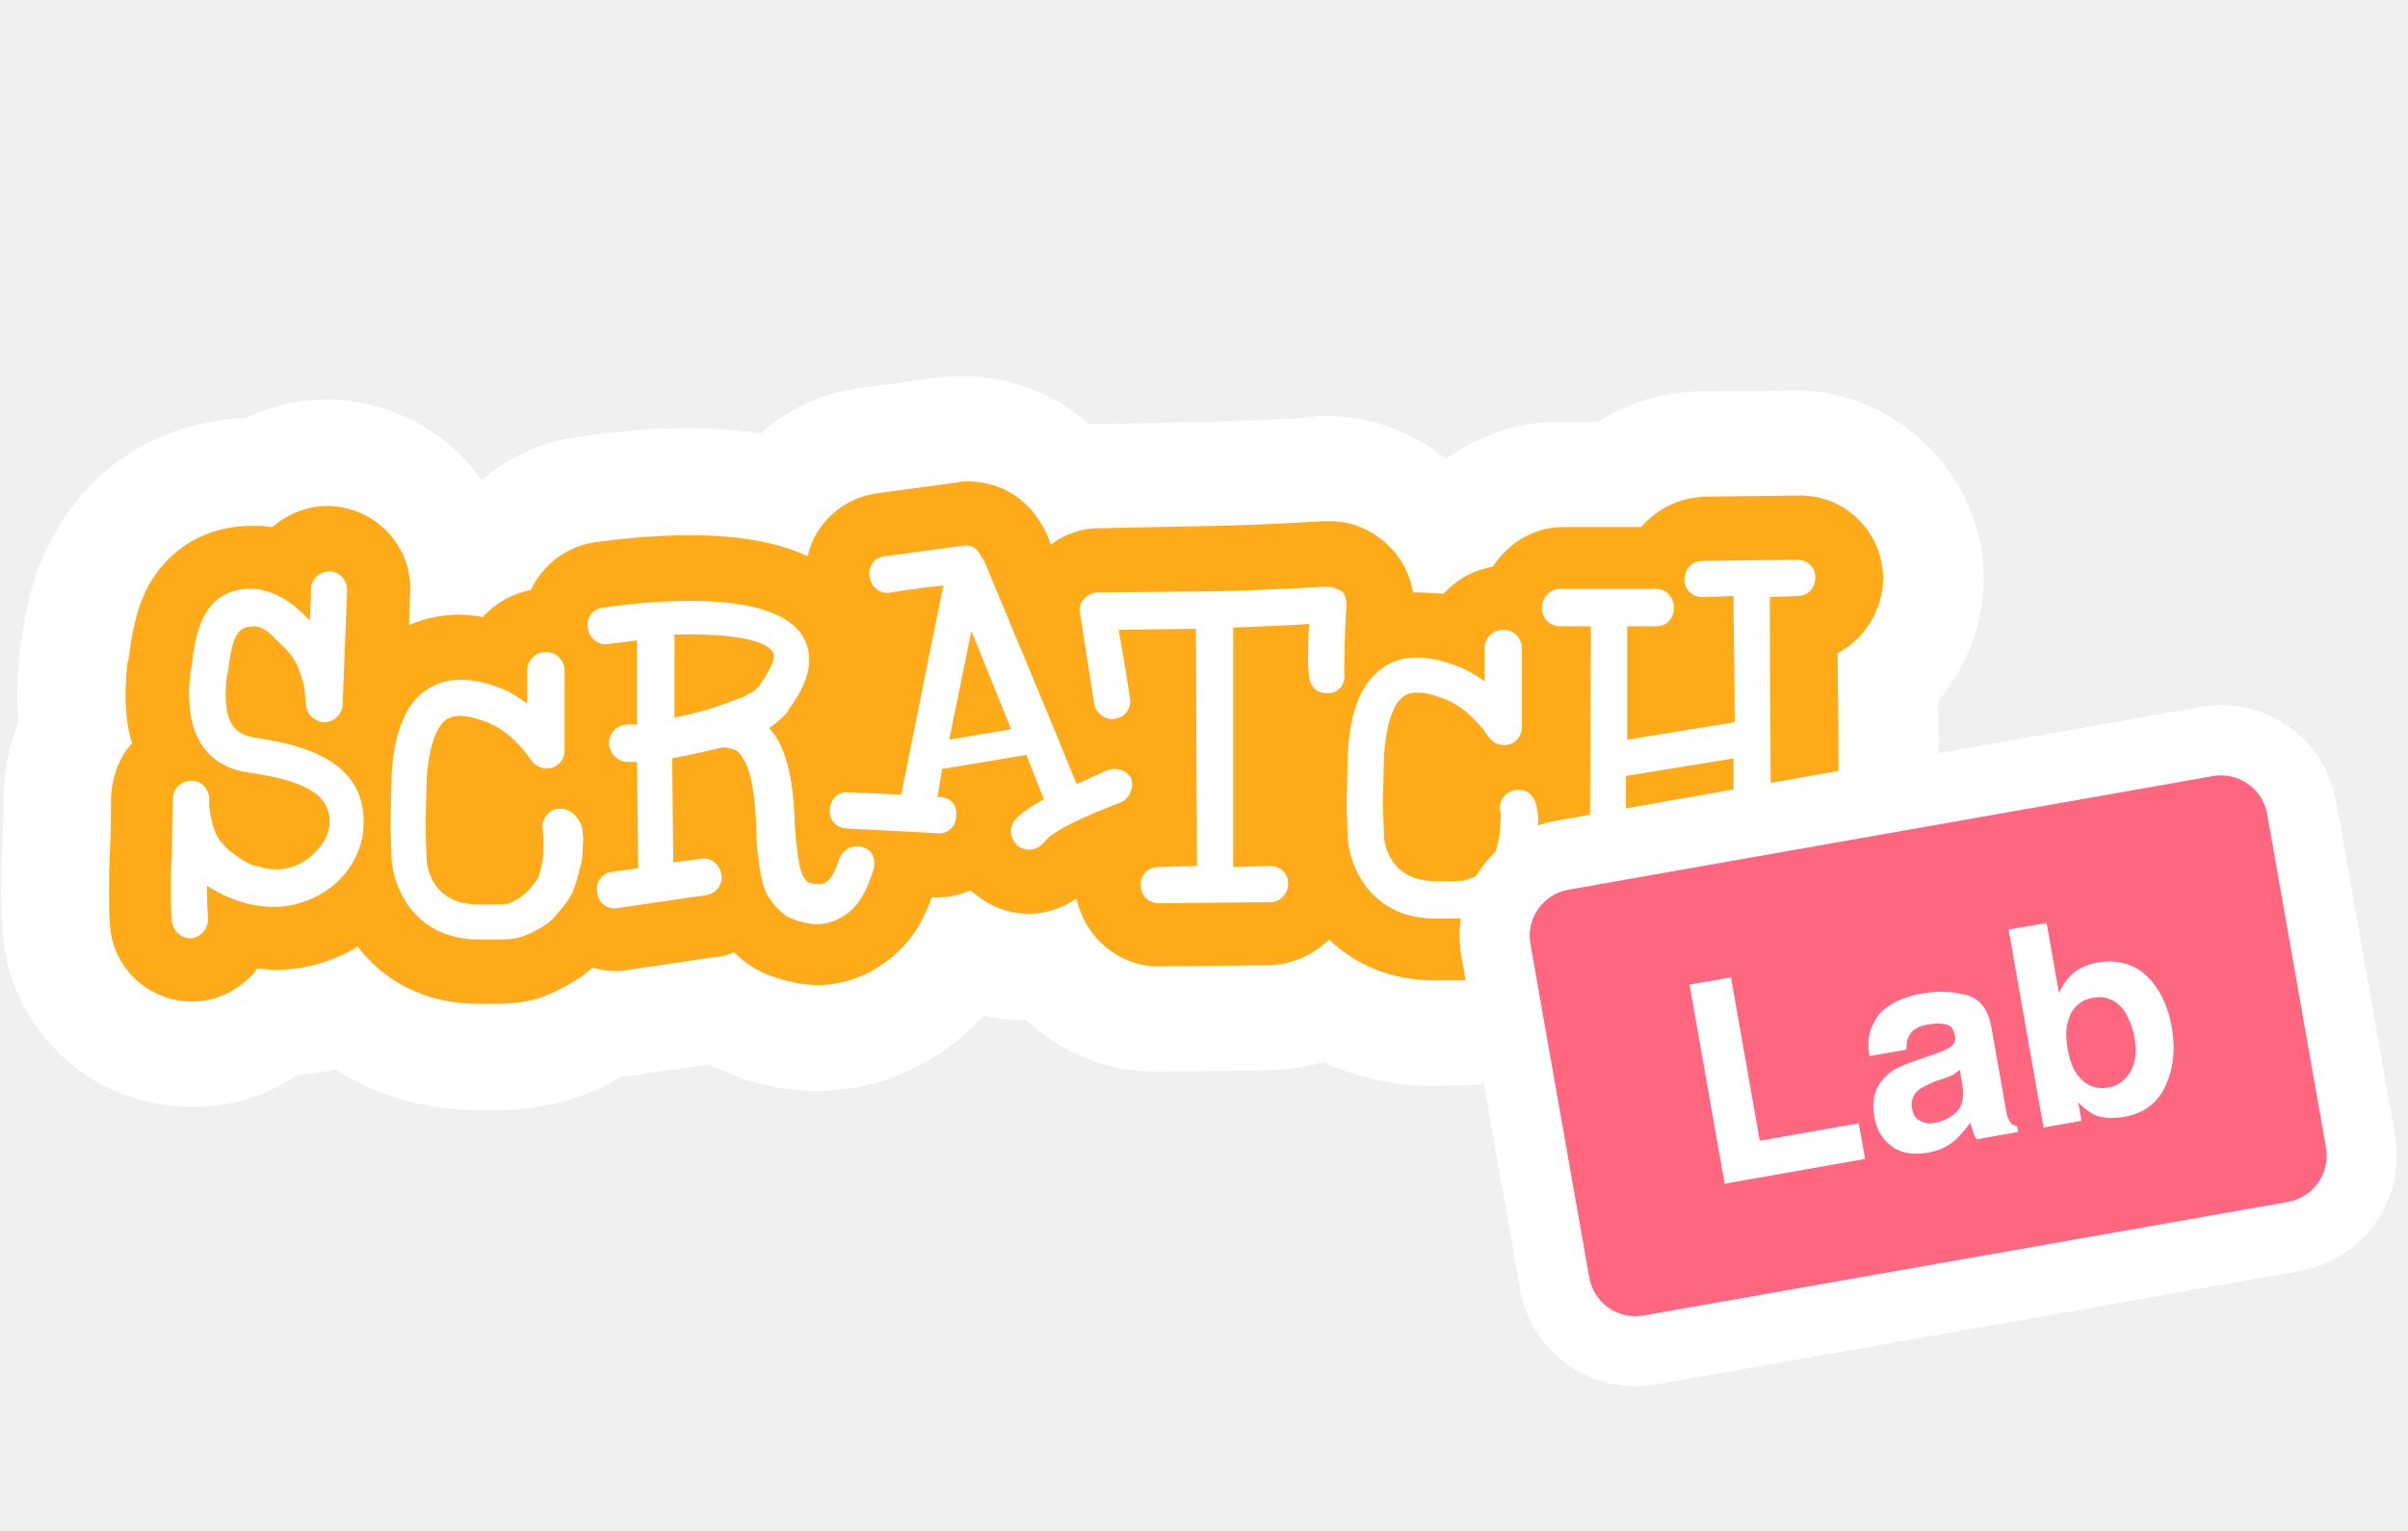
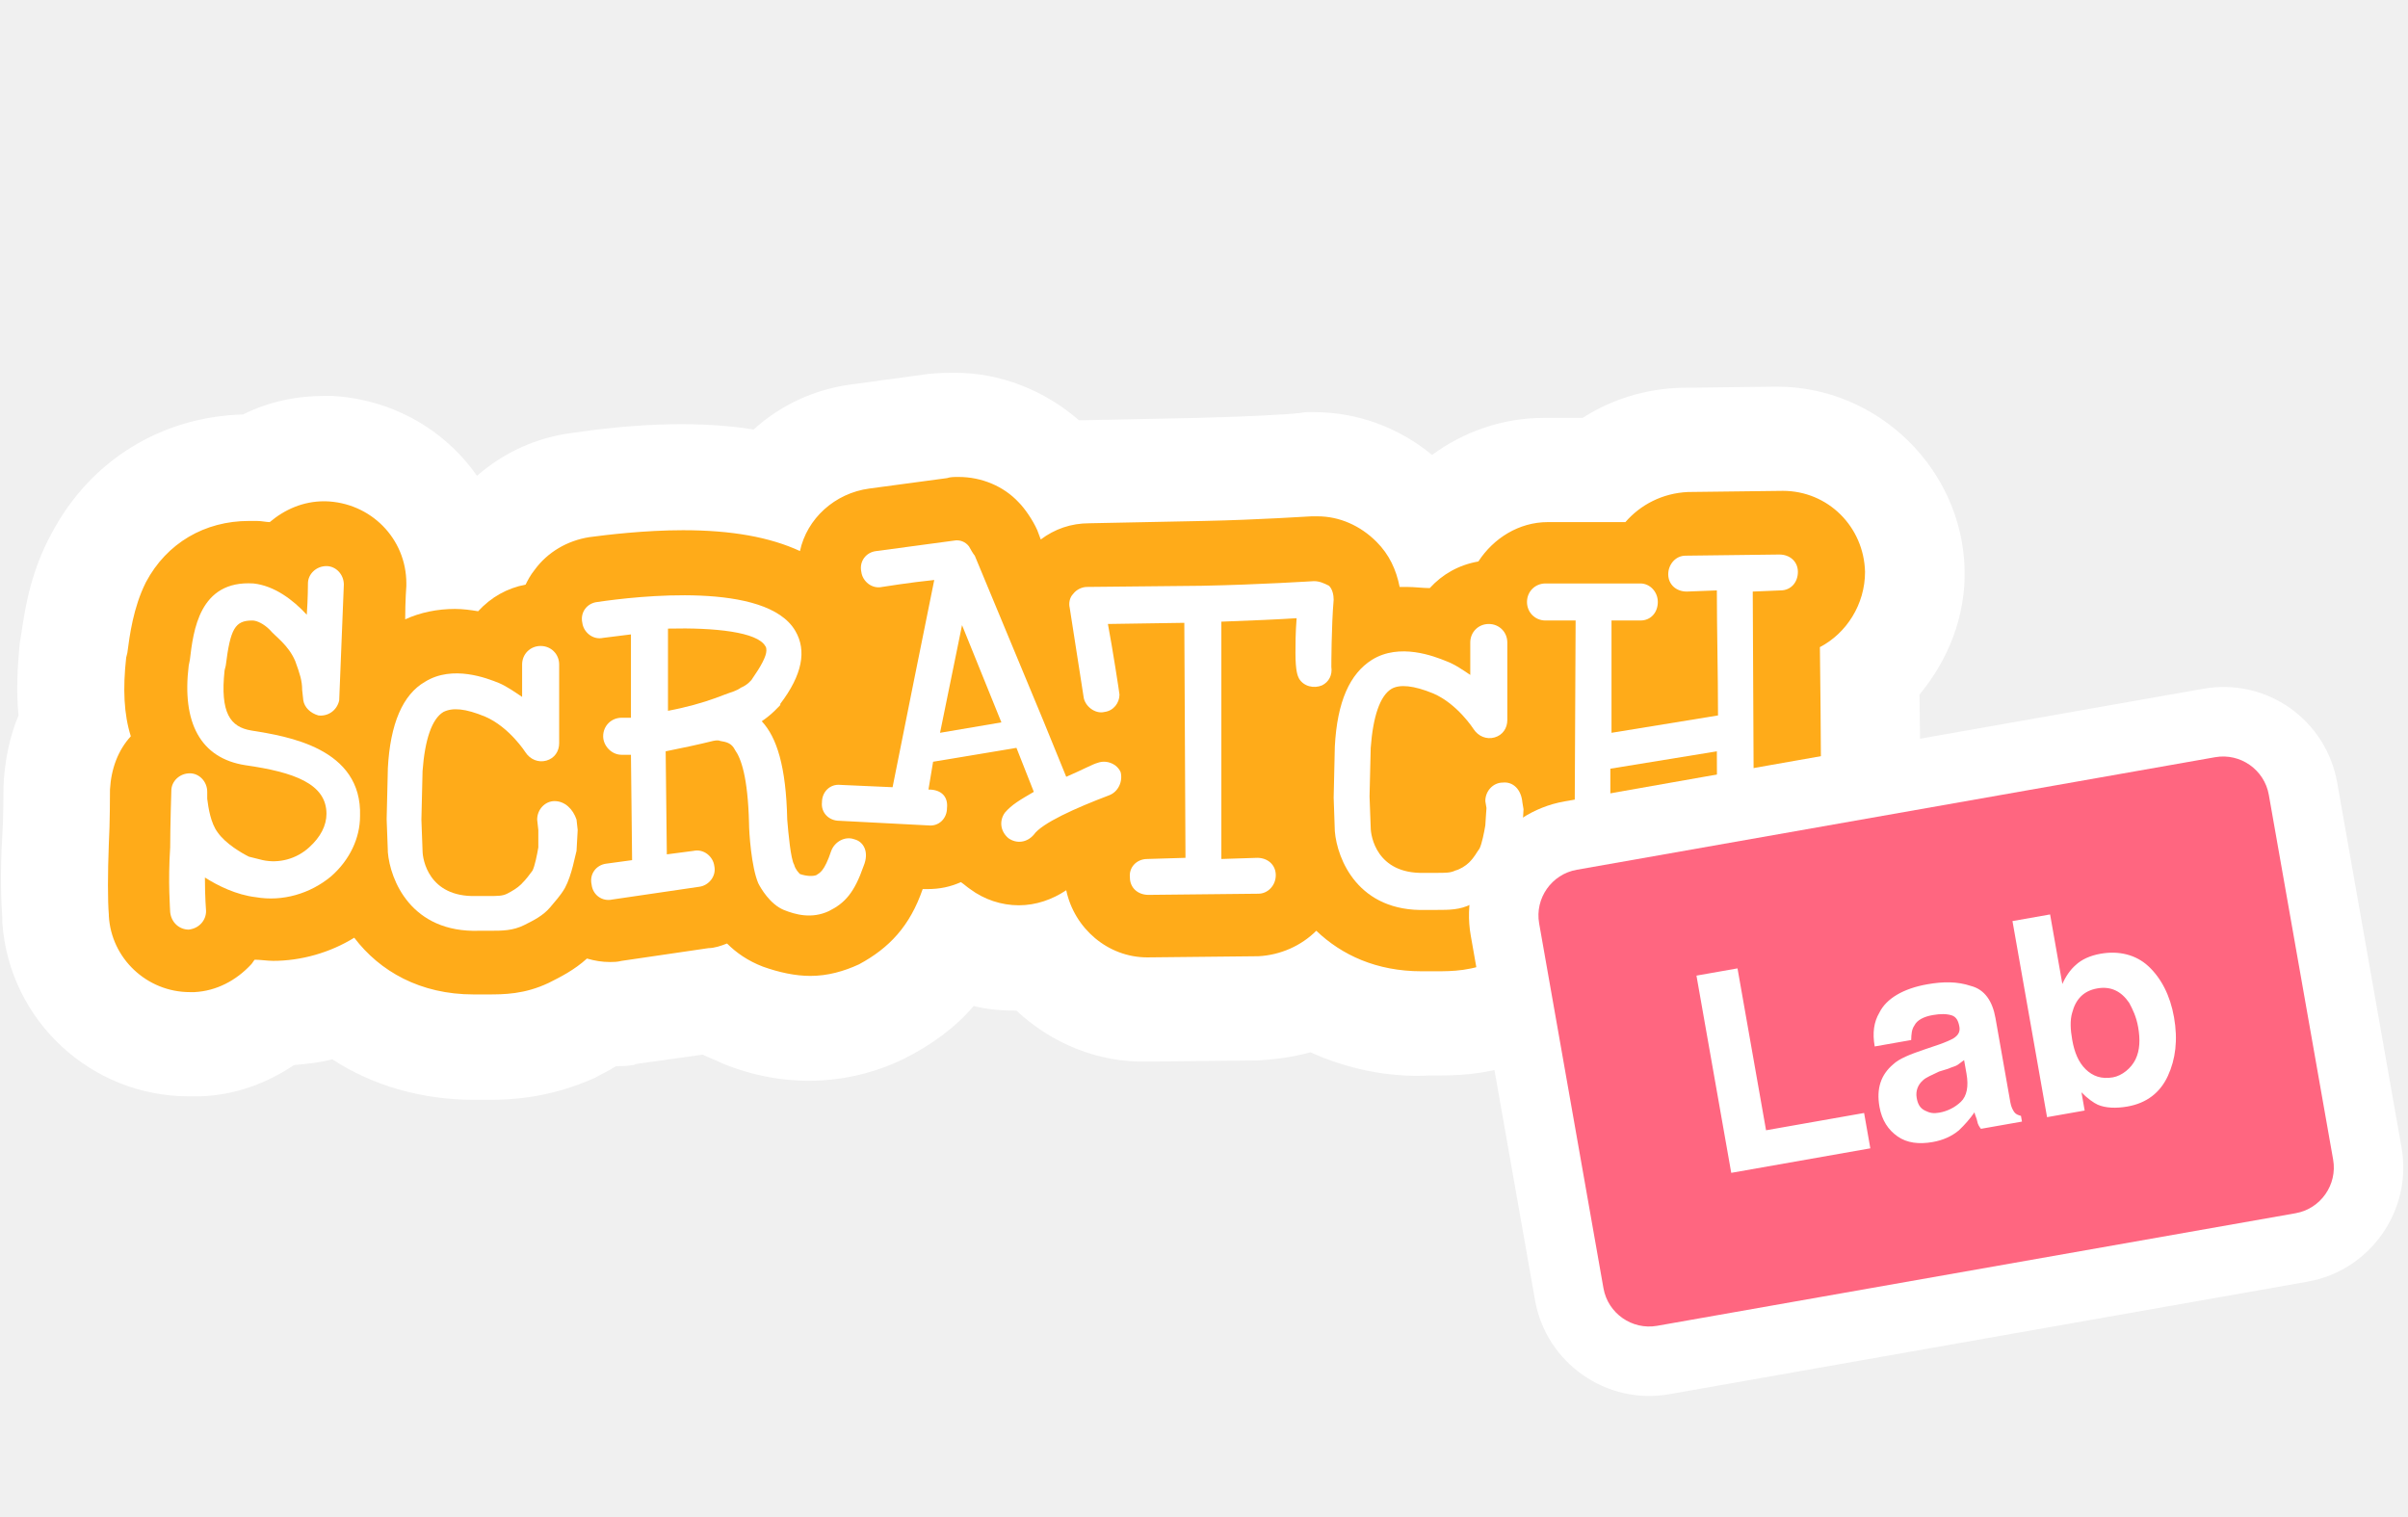
- <svg xmlns="http://www.w3.org/2000/svg" version="1.1" id="Layer_1" x="0px" y="0px" viewBox="0 0 206 131" style="enable-background:new 0 0 206 131;" xml:space="preserve">
+ <svg xmlns="http://www.w3.org/2000/svg" version="1.1" id="Layer_1" x="0px" y="0px" viewBox="0 0 208 131" style="enable-background:new 0 0 208 131;" xml:space="preserve">
  <style type="text/css">
	.st0{fill:#FFFFFF;}
	.st1{fill:#FFAB19;}
	.st2{fill:#FF6680;}
</style>
  <g id="Symbols">
-     <g id="Scratch-Lab---Badge">
-       <g id="Scratch-Logo">
-         <path id="Path" class="st0" d="M154.8,94c-2,0.1-3.3,0.3-3.9,0.4c-1.1,0.4-3.2,1.1-6.1,1.1c-3.5,0-7-1.2-9.7-3.4h-2.1     c-0.7,0-1.4-0.1-2-0.2c-3,1-5.4,1-6.9,1h-0.6c-3.6,0.2-7.2-0.6-10.3-2c-1.5,0.4-2.9,0.6-4.5,0.7l-9.6,0.1     c-4.3,0.1-8.3-1.6-11.3-4.4c-1.3,0-2.5-0.1-3.7-0.4c-1.6,1.9-3.7,3.4-6.1,4.6c-4.8,2.3-10.3,2.5-15.5,0.4     c-0.6-0.3-1.2-0.5-1.8-0.8L55,91.9c-0.1,0-0.2,0.1-0.3,0.1c-0.6,0.1-1.1,0.1-1.5,0.1c-0.6,0.4-1.3,0.7-1.8,1     c-4,1.8-7.4,1.9-9.1,1.9h-0.6c-0.3,0-0.6,0-0.8,0c-4.4,0-8.7-1.2-12.2-3.5c-1.1,0.3-2.2,0.4-3.3,0.5c-2.4,1.6-5.1,2.6-8.1,2.7     c-0.3,0-0.6,0-1,0c-8.4,0-15.5-6.5-16.1-15v-0.1c0-0.1,0-0.2,0-0.3c-0.1-1.3-0.2-4,0-7.1c0.1-1.5,0.1-3.9,0.1-4.2v-0.1     c0.1-2.1,0.5-4.2,1.3-6.1c-0.2-2-0.1-4.1,0.1-6.2l0.1-0.6c0.3-1.9,0.7-5.4,2.7-9C7.8,39.8,13.9,36,21,35.8c2.2-1.1,4.6-1.6,7-1.6     c0.3,0,0.5,0,0.7,0c5.2,0.3,9.7,2.9,12.5,6.9c2.3-2,5.1-3.3,8.2-3.7c6.1-0.9,11.3-1,15.7-0.3c2.3-2.1,5.3-3.5,8.5-3.9l6.6-0.9     c1-0.1,1.7-0.1,2.3-0.1c3.9,0,7.7,1.5,10.7,4.1c0.1,0,0.3,0,0.4,0l9.8-0.2c4.1-0.1,7.8-0.3,8.6-0.4c0.3,0,0.6-0.1,0.9-0.1     c0.2,0,0.4,0,0.6,0c3.7,0,7.3,1.3,10.2,3.7c2.7-2,6.1-3.2,9.6-3.2h3.4c2.5-1.6,5.4-2.5,8.4-2.6l8.3-0.1h0.1     c8.7,0,16,7.1,16.2,15.8c0.1,4-1.4,7.8-3.9,10.8l0.1,7.4c2.2,2.6,3.6,5.9,3.9,9.4C170.5,85.7,163.7,93.4,154.8,94z" />
-         <path id="Path_1_" class="st1" d="M154.3,84.9c-3.2,0.2-5.3,0.6-5.8,0.8l-0.4,0.1c-0.7,0.3-1.8,0.7-3.2,0.7     c-1.6,0-3.3-0.6-4.5-1.8c-0.5-0.4-1-1-1.3-1.5l-5.8-0.1c-1,0-2-0.3-2.9-0.7c-0.4,0.2-0.7,0.4-1.1,0.5c-2.1,1-3.9,1-5.3,1h-0.8     c-0.1,0-0.3,0-0.4,0c-3.9,0-6.9-1.4-9.1-3.5l0,0c-1.3,1.3-3.1,2.1-5,2.2l-9.6,0.1c-3.4,0-6.3-2.5-7-5.8c-1.2,0.8-2.6,1.3-4.1,1.3     c-1.5,0-3-0.5-4.2-1.4c-0.3-0.2-0.5-0.4-0.8-0.6c-0.9,0.4-1.8,0.6-2.9,0.6h-0.4c-1.1,3.2-2.9,5.1-5.5,6.5c-1.3,0.6-2.7,1-4.2,1     c-1.3,0-2.7-0.3-4.1-0.8c-1.3-0.5-2.3-1.2-3.1-2c-0.5,0.2-1.1,0.4-1.6,0.4L53.7,83c-0.4,0.1-0.7,0.1-1,0.1c-0.7,0-1.3-0.1-2-0.3     c-1.1,1-2.3,1.6-3.3,2.1c-2.1,1-3.9,1-5.3,1h-0.8c-0.2,0-0.3,0-0.4,0c-4.6,0-8.1-2-10.3-4.9c-2.1,1.3-4.6,2-7,2     c-0.5,0-1.1-0.1-1.6-0.1c-0.1,0.1-0.2,0.3-0.3,0.4c-1.3,1.4-3,2.3-4.9,2.4c-0.1,0-0.3,0-0.4,0c-3.7,0-6.8-2.9-7-6.6v-0.1     c-0.1-1.2-0.1-3.5,0-6.1c0.1-1.7,0.1-4.6,0.1-4.7l0,0c0.1-1.8,0.7-3.4,1.8-4.6c-0.6-1.9-0.7-4.1-0.4-6.8l0.1-0.4     c0.2-1.5,0.5-3.9,1.6-6.1c1.8-3.4,5.1-5.3,8.9-5.3c0.3,0,0.4,0,0.7,0c0.4,0,0.8,0.1,1.1,0.1c1.3-1.1,2.9-1.8,4.7-1.8h0.1     c3.9,0.1,7,3.2,7,7.1v0.2c0,0-0.1,1.3-0.1,2.9c1.3-0.6,2.8-0.9,4.3-0.9c0.7,0,1.4,0.1,2,0.2c1.1-1.2,2.5-2,4.1-2.3     c0.2-0.4,0.4-0.8,0.8-1.3c1.1-1.5,2.8-2.5,4.7-2.8c1.5-0.2,4.8-0.6,8.1-0.6c4.2,0,7.5,0.6,10.1,1.8c0.6-2.8,3-5,6-5.4l6.7-0.9     c0.3-0.1,0.6-0.1,1-0.1c2,0,3.9,0.8,5.2,2.2c0.5,0.5,1.2,1.5,1.6,2.4l0.3,0.8c1.2-0.9,2.6-1.4,4.2-1.4l9.9-0.2     c4.8-0.1,9.1-0.4,9.3-0.4h0.1c0.1,0,0.3,0,0.4,0c1.9,0,3.7,0.8,5.1,2.2c1.1,1.1,1.7,2.4,2,3.9c0.2,0,0.4,0,0.6,0     c0.7,0,1.4,0.1,2,0.1c1.1-1.2,2.5-2,4.2-2.3c1.3-2,3.5-3.4,6-3.4h6.7c1.3-1.5,3.2-2.5,5.4-2.6l8.2-0.1c3.9,0,7,3.1,7.1,7     c0,2.8-1.6,5.3-3.9,6.5c0.1,7.7,0.1,12.5,0.1,15.7c2.2,1.1,3.7,3.3,3.9,5.8C161.1,81.3,158.1,84.7,154.3,84.9z" />
-         <path id="Path_2_" class="st0" d="M21.7,63.1c-1.8-0.3-2.7-1.5-2.3-5.2l0.1-0.4c0.4-3.2,0.8-3.9,2.3-3.9c0.4,0,1,0.3,1.5,0.8     c0.5,0.6,1.6,1.3,2.2,2.7c0.4,1.1,0.6,1.7,0.6,2.5l0.1,0.9l0,0c0.1,0.6,0.6,1.1,1.3,1.3c0.8,0.1,1.6-0.4,1.8-1.3     c0-0.1,0.4-9.8,0.4-10c0-0.9-0.7-1.6-1.5-1.6c-0.9,0-1.6,0.7-1.6,1.5c0,0,0,1.3-0.1,2.7c-1.2-1.3-2.8-2.5-4.6-2.7     c-4.7-0.3-5.2,4.1-5.5,6.6l-0.1,0.5c-0.6,4.9,1,8,4.9,8.6c4.2,0.6,7,1.6,7,4.2c0,1-0.5,2-1.5,2.9c-1.1,1-2.6,1.4-4,1.1     c-0.4-0.1-0.8-0.2-1.2-0.3c-0.6-0.3-2-1.1-2.7-2.1c-0.6-0.8-0.8-2.1-0.9-2.9c0-0.4,0-0.6,0-0.6c0-0.9-0.7-1.6-1.5-1.6     c-0.9,0-1.6,0.7-1.6,1.5c0,0-0.1,3.1-0.1,4.9c-0.2,3,0,5.4,0,5.6c0.1,0.9,0.8,1.5,1.6,1.5c0.9-0.1,1.5-0.8,1.5-1.6     c0,0-0.1-1.2-0.1-2.9c1.1,0.7,2.7,1.5,4.4,1.7c2.3,0.4,4.7-0.3,6.5-1.8c1.6-1.4,2.5-3.3,2.5-5.2C31.3,64.6,24.8,63.6,21.7,63.1" />
-         <path id="Shape" class="st0" d="M65,58.6c-0.1,0.2-0.5,0.6-1,0.8c-0.4,0.3-0.9,0.4-1.4,0.6l-0.8,0.3c-1.1,0.4-2.5,0.8-4.1,1.1     v-7.1c4.1-0.1,7.7,0.3,8.4,1.5c0.1,0.1,0.1,0.3,0.1,0.4C66.2,56.7,65.7,57.6,65,58.6 M73.8,72.5c-0.8-0.3-1.7,0.2-2,1     c-0.6,1.8-1,1.9-1.3,2.1c-0.3,0.1-0.8,0.1-1.4-0.1c-0.1-0.1-0.4-0.4-0.5-0.8c-0.3-0.5-0.5-2.7-0.6-3.9c-0.1-4.6-0.9-7.1-2.2-8.5     c0.9-0.6,1.5-1.3,1.6-1.4v-0.1c1.9-2.5,2.3-4.6,1.3-6.3c-2.5-4.3-13.7-3-17.1-2.5c-0.9,0.1-1.5,0.9-1.3,1.8     c0.1,0.8,0.9,1.5,1.8,1.3c0.8-0.1,1.6-0.2,2.4-0.3v7.2c-0.3,0-0.5,0-0.8,0c-0.9,0-1.6,0.7-1.6,1.6c0,0.8,0.7,1.6,1.6,1.6     c0.3,0,0.5,0,0.8,0l0.1,9.1l-2.2,0.3c-0.9,0.1-1.5,0.9-1.3,1.8c0.1,0.9,0.9,1.5,1.8,1.3l7.5-1.1c0.8-0.1,1.5-0.9,1.3-1.8     c-0.1-0.8-0.9-1.5-1.8-1.3l-2.3,0.3l-0.1-8.9c1.5-0.3,2.9-0.6,4.1-0.9c0,0,0.4-0.1,0.6,0c0.6,0.1,1,0.2,1.3,0.8     c0.5,0.7,1.1,2.3,1.2,6.3c0,0.8,0.2,3.8,0.8,5.2c0.2,0.4,1,1.8,2.2,2.3c1,0.4,2.4,0.8,3.9,0.1c1.4-0.7,2.2-1.6,3-3.9     C75.1,73.6,74.6,72.7,73.8,72.5" />
-         <path id="Path_3_" class="st0" d="M129.8,67.6c-0.8,0-1.5,0.7-1.5,1.6l0.1,0.6c0,0.1-0.1,1.3-0.1,1.5c-0.1,0.6-0.3,1.6-0.5,2     c-0.3,0.4-0.4,0.7-0.9,1.2c-0.3,0.3-0.8,0.6-1.2,0.7c-0.4,0.2-0.8,0.2-1.7,0.2h-1c-4.1,0.1-4.6-3.2-4.6-3.9l-0.1-2.7l0.1-4.2     c0.2-2.7,0.8-4.5,1.8-5.1c0.7-0.4,1.9-0.3,3.6,0.4c2.1,0.9,3.5,3.1,3.5,3.1c0.4,0.6,1.1,0.9,1.8,0.7c0.7-0.2,1.1-0.8,1.1-1.5     v-6.7c0-0.9-0.7-1.6-1.6-1.6c-0.9,0-1.6,0.7-1.6,1.6v2.8c-0.6-0.4-1.3-0.9-2.1-1.2c-1-0.4-4-1.6-6.4-0.1c-1.9,1.2-3,3.6-3.2,7.5     l-0.1,4.4l0.1,2.9c0.2,2.4,2,7,7.9,6.8h0.9c1.1,0,2,0,3-0.5c0.8-0.3,1.6-0.8,2.2-1.5c0.4-0.5,0.9-1,1.3-1.7     c0.6-1.1,0.9-2.9,0.9-3.2l0.1-1.8l-0.1-0.6C131.4,68.2,130.7,67.5,129.8,67.6" />
-         <path id="Path_4_" class="st0" d="M155.3,77.8c-0.1-0.8-0.8-1.5-1.6-1.5c-0.6,0.1-1.3,0.1-2.2,0.2c0-2.7,0-8-0.1-25.4l2.4-0.1     c0.9,0,1.5-0.7,1.5-1.6c0-0.9-0.7-1.5-1.6-1.5l-8.1,0.1c-0.9,0-1.5,0.8-1.5,1.6c0,0.9,0.7,1.5,1.6,1.5l2.6-0.1     c0,3.4,0.1,7.1,0.1,10.8l-9.2,1.5v-9.7h2.5c0.9,0,1.5-0.7,1.5-1.6s-0.7-1.6-1.5-1.6h-8.2c-0.9,0-1.6,0.7-1.6,1.6s0.7,1.6,1.6,1.6     h2.6L136,74.4l-2.6-0.1c-0.9,0-1.6,0.7-1.6,1.5c0,0.9,0.7,1.6,1.5,1.6l8.4,0.1c0.9,0,1.6-0.7,1.6-1.5c0-0.9-0.7-1.6-1.5-1.6     l-2.7-0.1v-7.9l9.2-1.5c0,5.9,0.1,9.8,0.1,11.8c-2.2,0.4-3.5,0.6-4.4,1.5c-0.6,0.6-0.5,1.6,0.1,2.2c0.6,0.6,1.3,0.3,2.2-0.1l0,0     c0.9-0.4,3.9-0.9,7.6-1.1C154.8,79.4,155.4,78.6,155.3,77.8" />
-         <path id="Shape_1_" class="st0" d="M81.2,63.3l1.9-9.3l3.4,8.4L81.2,63.3z M94.8,65.9c-0.4,0.1-1.3,0.6-2.7,1.2l-2-4.9L84.2,48     c-0.1-0.1-0.4-0.6-0.5-0.8c-0.3-0.4-0.8-0.6-1.3-0.5l-6.7,0.9c-0.9,0.1-1.5,0.9-1.3,1.8c0.1,0.8,0.9,1.5,1.8,1.3     c0,0,2.5-0.4,4.5-0.6C80.1,53,77.8,64.5,77.1,68l-4.5-0.2c-0.9-0.1-1.6,0.6-1.6,1.5c-0.1,0.9,0.6,1.6,1.5,1.6l7.7,0.4     c0.9,0.1,1.6-0.6,1.6-1.5c0.1-0.9-0.4-1.6-1.6-1.6l0.4-2.4l7.2-1.2l1.5,3.8c-1.2,0.7-1.9,1.1-2.5,1.8c-0.5,0.7-0.4,1.6,0.3,2.2     c0.7,0.5,1.6,0.4,2.2-0.3c0.7-1,3.6-2.3,6.5-3.4c0.8-0.3,1.2-1.2,1-2C96.5,66,95.6,65.6,94.8,65.9" />
-         <path id="Path_5_" class="st0" d="M113.5,50.2c-0.1,0-4.6,0.3-9.7,0.4l-9.9,0.1c-0.4,0-0.9,0.2-1.2,0.6c-0.3,0.3-0.4,0.8-0.3,1.2     l1.2,7.7c0.1,0.8,1,1.5,1.8,1.3c0.8-0.1,1.3-0.8,1.3-1.5c0-0.1-0.6-4-1-6.1c0.4,0,6.6-0.1,6.6-0.1l0.1,20.3l-3.3,0.1     c-0.9,0-1.6,0.7-1.5,1.6c0,0.9,0.7,1.5,1.6,1.5l9.5-0.1c0.8,0,1.5-0.7,1.5-1.6s-0.7-1.5-1.6-1.5l-3.1,0.1V53.7     c2.7-0.1,5-0.2,6.5-0.3c-0.1,1.3-0.1,2.3-0.1,3c0,1.6,0.2,2,0.3,2.2c0.4,0.7,1.3,0.9,2,0.6c0.6-0.3,0.9-0.9,0.8-1.6     c0,0,0-3.5,0.2-5.8c0-0.4-0.1-0.9-0.4-1.2C114.4,50.4,114,50.2,113.5,50.2" />
-         <path id="Path_6_" class="st0" d="M47.9,69.2c-0.8,0-1.5,0.7-1.5,1.6l0.1,0.9c0,0.1,0,1.3,0,1.5c-0.1,0.6-0.3,1.6-0.5,2     c-0.3,0.4-0.5,0.7-1,1.2c-0.3,0.3-0.8,0.6-1.2,0.8c-0.4,0.2-0.8,0.2-1.7,0.2h-1c-4.1,0.1-4.6-3.2-4.6-3.9l-0.1-2.7l0.1-4.2     c0.2-2.7,0.8-4.5,1.8-5.1c0.8-0.4,1.9-0.3,3.6,0.4c2.1,0.9,3.5,3.1,3.5,3.1c0.4,0.6,1.1,0.9,1.8,0.7c0.7-0.2,1.1-0.8,1.1-1.5     v-6.8c0-0.9-0.7-1.6-1.6-1.6c-0.9,0-1.6,0.7-1.6,1.6v2.8c-0.6-0.4-1.3-0.9-2-1.2c-1-0.4-4-1.6-6.4-0.1c-1.9,1.1-3,3.6-3.2,7.5     v0.1l-0.1,4.2v0.1l0.1,2.7v0.1c0.2,2.4,2,7,7.9,6.8h0.9c1.1,0,2,0,3-0.5c0.8-0.4,1.6-0.8,2.2-1.5c0.4-0.5,0.9-1,1.3-1.7     c0.6-1.1,0.9-2.9,1-3.2l0.1-1.8l-0.1-0.9C49.5,69.9,48.8,69.2,47.9,69.2" />
-       </g>
-       <g id="Lab" transform="translate(165, 57.5) rotate(-10) translate(-165, -57.5) translate(127, 33)">
-         <path id="Path_7_" class="st0" d="M60.4,31.5l-56,0c-5.5,0-10,4.5-10,10l0,29c0,5.5,4.5,10,10,10l56,0c5.5,0,10-4.5,10-10l0-29     C70.4,36,66,31.5,60.4,31.5z" />
-         <path id="Path_8_" class="st2" d="M60.4,37.5c2.2,0,4,1.8,4,4l0,29c0,2.2-1.8,4-4,4l-56,0c-2.2,0-4-1.8-4-4l0-29c0-2.2,1.8-4,4-4     L60.4,37.5z" />
-         <path class="st0" d="M25.4,64.6v-3.1h-8.6l0-14.2l-3.6,0l0,17.3H25.4z M30.8,65c0.9,0,1.7-0.2,2.4-0.6c0.6-0.4,1.1-0.8,1.6-1.3     c0,0.3,0.1,0.5,0.1,0.8c0,0.2,0.1,0.5,0.2,0.7l0,0h3.6v-0.5c-0.2-0.1-0.4-0.2-0.5-0.4s-0.2-0.5-0.2-0.9c0-0.6,0-1.1,0-1.5l0,0     l0-5.9c0-1.5-0.5-2.6-1.6-3.1s-2.3-0.8-3.7-0.8c-2.1,0-3.7,0.6-4.5,1.7c-0.6,0.7-0.9,1.6-0.9,2.8l0,0h3.2     c0.1-0.5,0.2-0.9,0.5-1.2c0.3-0.4,0.9-0.6,1.7-0.6c0.7,0,1.2,0.1,1.6,0.3s0.5,0.6,0.5,1.1c0,0.4-0.2,0.7-0.7,0.9     c-0.3,0.1-0.7,0.2-1.3,0.3l0,0L31.5,57c-1.3,0.2-2.3,0.4-2.9,0.8c-1.2,0.7-1.8,1.8-1.8,3.4c0,1.2,0.4,2.1,1.1,2.8     S29.6,65,30.8,65z M31.8,62.6c-0.5,0-0.8-0.1-1.2-0.4s-0.5-0.7-0.5-1.2c0-0.6,0.3-1.1,0.8-1.4c0.3-0.2,0.8-0.3,1.5-0.5l0,0     l0.8-0.1c0.4-0.1,0.7-0.1,0.9-0.2s0.4-0.2,0.6-0.3l0,0v1.2c0,1.1-0.3,1.9-0.9,2.3S32.5,62.6,31.8,62.6z M47.9,64.9     c1.7,0,3-0.7,3.9-2c0.9-1.3,1.4-2.9,1.4-4.9c0-1.9-0.5-3.5-1.4-4.7s-2.3-1.8-3.9-1.8c-0.9,0-1.7,0.2-2.3,0.6     c-0.5,0.3-1,0.8-1.4,1.4l0,0l0-6.1h-3.3l0,17.2h3.3V63c0.4,0.6,0.9,1.1,1.2,1.3C46,64.7,46.9,64.9,47.9,64.9z M47,62.2     c-1,0-1.7-0.4-2.2-1.1s-0.7-1.6-0.7-2.7c0-0.9,0.1-1.7,0.4-2.3c0.5-1.1,1.3-1.7,2.5-1.7c1.2,0,2,0.6,2.5,1.7     c0.2,0.6,0.4,1.3,0.4,2.2c0,1.1-0.2,2-0.7,2.7S47.9,62.2,47,62.2z" />
+     <g id="Logo_x2F_Scratch-Lab_x2F_Badge">
+       <g id="Scratch-Lab---Badge">
+         <g id="Scratch-Logo">
+           <path id="Path" class="st0" d="M154.8,94c-2,0.1-3.3,0.3-3.9,0.4c-1.1,0.4-3.2,1.1-6.1,1.1c-3.5,0-7-1.2-9.7-3.4h-2.1      c-0.7,0-1.4-0.1-2-0.2c-3,1-5.4,1-6.9,1h-0.6c-3.6,0.2-7.2-0.6-10.3-2c-1.5,0.4-2.9,0.6-4.5,0.7l-9.6,0.1      c-4.3,0.1-8.3-1.6-11.3-4.4c-1.3,0-2.5-0.1-3.7-0.4c-1.6,1.9-3.7,3.4-6.1,4.6c-4.8,2.3-10.3,2.5-15.5,0.4      c-0.6-0.3-1.2-0.5-1.8-0.8L55,91.9c-0.1,0-0.2,0.1-0.3,0.1c-0.6,0.1-1.1,0.1-1.5,0.1c-0.6,0.4-1.3,0.7-1.8,1      c-4,1.8-7.4,1.9-9.1,1.9h-0.6c-0.3,0-0.6,0-0.8,0c-4.4,0-8.7-1.2-12.2-3.5c-1.1,0.3-2.2,0.4-3.3,0.5c-2.4,1.6-5.1,2.6-8.1,2.7      c-0.3,0-0.6,0-1,0c-8.4,0-15.5-6.5-16.1-15v-0.1c0-0.1,0-0.2,0-0.3c-0.1-1.3-0.2-4,0-7.1c0.1-1.5,0.1-3.9,0.1-4.2v-0.1      c0.1-2.1,0.5-4.2,1.3-6.1c-0.2-2-0.1-4.1,0.1-6.2l0.1-0.6c0.3-1.9,0.7-5.4,2.7-9C7.8,39.8,13.9,36,21,35.8      c2.2-1.1,4.6-1.6,7-1.6c0.3,0,0.5,0,0.7,0c5.2,0.3,9.7,2.9,12.5,6.9c2.3-2,5.1-3.3,8.2-3.7c6.1-0.9,11.3-1,15.7-0.3      c2.3-2.1,5.3-3.5,8.5-3.9l6.6-0.9c1-0.1,1.7-0.1,2.3-0.1c3.9,0,7.7,1.5,10.7,4.1c0.1,0,0.3,0,0.4,0l9.8-0.2      c4.1-0.1,7.8-0.3,8.6-0.4c0.3,0,0.6-0.1,0.9-0.1c0.2,0,0.4,0,0.6,0c3.7,0,7.3,1.3,10.2,3.7c2.7-2,6.1-3.2,9.6-3.2h3.4      c2.5-1.6,5.4-2.5,8.4-2.6l8.3-0.1h0.1c8.7,0,16,7.1,16.2,15.8c0.1,4-1.4,7.8-3.9,10.8l0.1,7.4c2.2,2.6,3.6,5.9,3.9,9.4      C170.5,85.7,163.7,93.4,154.8,94z" />
+           <path id="Path_1_" class="st1" d="M154.3,84.9c-3.2,0.2-5.3,0.6-5.8,0.8l-0.4,0.1c-0.7,0.3-1.8,0.7-3.2,0.7      c-1.6,0-3.3-0.6-4.5-1.8c-0.5-0.4-1-1-1.3-1.5l-5.8-0.1c-1,0-2-0.3-2.9-0.7c-0.4,0.2-0.7,0.4-1.1,0.5c-2.1,1-3.9,1-5.3,1h-0.8      c-0.1,0-0.3,0-0.4,0c-3.9,0-6.9-1.4-9.1-3.5l0,0c-1.3,1.3-3.1,2.1-5,2.2l-9.6,0.1c-3.4,0-6.3-2.5-7-5.8      c-1.2,0.8-2.6,1.3-4.1,1.3c-1.5,0-3-0.5-4.2-1.4c-0.3-0.2-0.5-0.4-0.8-0.6c-0.9,0.4-1.8,0.6-2.9,0.6h-0.4      c-1.1,3.2-2.9,5.1-5.5,6.5c-1.3,0.6-2.7,1-4.2,1c-1.3,0-2.7-0.3-4.1-0.8c-1.3-0.5-2.3-1.2-3.1-2c-0.5,0.2-1.1,0.4-1.6,0.4      L53.7,83c-0.4,0.1-0.7,0.1-1,0.1c-0.7,0-1.3-0.1-2-0.3c-1.1,1-2.3,1.6-3.3,2.1c-2.1,1-3.9,1-5.3,1h-0.8c-0.2,0-0.3,0-0.4,0      c-4.6,0-8.1-2-10.3-4.9c-2.1,1.3-4.6,2-7,2c-0.5,0-1.1-0.1-1.6-0.1c-0.1,0.1-0.2,0.3-0.3,0.4c-1.3,1.4-3,2.3-4.9,2.4      c-0.1,0-0.3,0-0.4,0c-3.7,0-6.8-2.9-7-6.6v-0.1c-0.1-1.2-0.1-3.5,0-6.1c0.1-1.7,0.1-4.6,0.1-4.7l0,0c0.1-1.8,0.7-3.4,1.8-4.6      c-0.6-1.9-0.7-4.1-0.4-6.8l0.1-0.4c0.2-1.5,0.5-3.9,1.6-6.1c1.8-3.4,5.1-5.3,8.9-5.3c0.3,0,0.4,0,0.7,0c0.4,0,0.8,0.1,1.1,0.1      c1.3-1.1,2.9-1.8,4.7-1.8h0.1c3.9,0.1,7,3.2,7,7.1v0.2c0,0-0.1,1.3-0.1,2.9c1.3-0.6,2.8-0.9,4.3-0.9c0.7,0,1.4,0.1,2,0.2      c1.1-1.2,2.5-2,4.1-2.3c0.2-0.4,0.4-0.8,0.8-1.3c1.1-1.5,2.8-2.5,4.7-2.8c1.5-0.2,4.8-0.6,8.1-0.6c4.2,0,7.5,0.6,10.1,1.8      c0.6-2.8,3-5,6-5.4l6.7-0.9c0.3-0.1,0.6-0.1,1-0.1c2,0,3.9,0.8,5.2,2.2c0.5,0.5,1.2,1.5,1.6,2.4l0.3,0.8      c1.2-0.9,2.6-1.4,4.2-1.4l9.9-0.2c4.8-0.1,9.1-0.4,9.3-0.4h0.1c0.1,0,0.3,0,0.4,0c1.9,0,3.7,0.8,5.1,2.2c1.1,1.1,1.7,2.4,2,3.9      c0.2,0,0.4,0,0.6,0c0.7,0,1.4,0.1,2,0.1c1.1-1.2,2.5-2,4.2-2.3c1.3-2,3.5-3.4,6-3.4h6.7c1.3-1.5,3.2-2.5,5.4-2.6l8.2-0.1      c3.9,0,7,3.1,7.1,7c0,2.8-1.6,5.3-3.9,6.5c0.1,7.7,0.1,12.5,0.1,15.7c2.2,1.1,3.7,3.3,3.9,5.8C161.1,81.3,158.1,84.7,154.3,84.9      z" />
+           <path id="Path_2_" class="st0" d="M21.7,63.1c-1.8-0.3-2.7-1.5-2.3-5.2l0.1-0.4c0.4-3.2,0.8-3.9,2.3-3.9c0.4,0,1,0.3,1.5,0.8      c0.5,0.6,1.6,1.3,2.2,2.7c0.4,1.1,0.6,1.7,0.6,2.5l0.1,0.9l0,0c0.1,0.6,0.6,1.1,1.3,1.3c0.8,0.1,1.6-0.4,1.8-1.3      c0-0.1,0.4-9.8,0.4-10c0-0.9-0.7-1.6-1.5-1.6c-0.9,0-1.6,0.7-1.6,1.5c0,0,0,1.3-0.1,2.7c-1.2-1.3-2.8-2.5-4.6-2.7      c-4.7-0.3-5.2,4.1-5.5,6.6l-0.1,0.5c-0.6,4.9,1,8,4.9,8.6c4.2,0.6,7,1.6,7,4.2c0,1-0.5,2-1.5,2.9c-1.1,1-2.6,1.4-4,1.1      c-0.4-0.1-0.8-0.2-1.2-0.3c-0.6-0.3-2-1.1-2.7-2.1c-0.6-0.8-0.8-2.1-0.9-2.9c0-0.4,0-0.6,0-0.6c0-0.9-0.7-1.6-1.5-1.6      c-0.9,0-1.6,0.7-1.6,1.5c0,0-0.1,3.1-0.1,4.9c-0.2,3,0,5.4,0,5.6c0.1,0.9,0.8,1.5,1.6,1.5c0.9-0.1,1.5-0.8,1.5-1.6      c0,0-0.1-1.2-0.1-2.9c1.1,0.7,2.7,1.5,4.4,1.7c2.3,0.4,4.7-0.3,6.5-1.8c1.6-1.4,2.5-3.3,2.5-5.2C31.3,64.6,24.8,63.6,21.7,63.1" />
+           <path id="Shape" class="st0" d="M65,58.6c-0.1,0.2-0.5,0.6-1,0.8c-0.4,0.3-0.9,0.4-1.4,0.6l-0.8,0.3c-1.1,0.4-2.5,0.8-4.1,1.1      v-7.1c4.1-0.1,7.7,0.3,8.4,1.5c0.1,0.1,0.1,0.3,0.1,0.4C66.2,56.7,65.7,57.6,65,58.6 M73.8,72.5c-0.8-0.3-1.7,0.2-2,1      c-0.6,1.8-1,1.9-1.3,2.1c-0.3,0.1-0.8,0.1-1.4-0.1c-0.1-0.1-0.4-0.4-0.5-0.8c-0.3-0.5-0.5-2.7-0.6-3.9c-0.1-4.6-0.9-7.1-2.2-8.5      c0.9-0.6,1.5-1.3,1.6-1.4v-0.1c1.9-2.5,2.3-4.6,1.3-6.3c-2.5-4.3-13.7-3-17.1-2.5c-0.9,0.1-1.5,0.9-1.3,1.8      c0.1,0.8,0.9,1.5,1.8,1.3c0.8-0.1,1.6-0.2,2.4-0.3v7.2c-0.3,0-0.5,0-0.8,0c-0.9,0-1.6,0.7-1.6,1.6c0,0.8,0.7,1.6,1.6,1.6      c0.3,0,0.5,0,0.8,0l0.1,9.1l-2.2,0.3c-0.9,0.1-1.5,0.9-1.3,1.8c0.1,0.9,0.9,1.5,1.8,1.3l7.5-1.1c0.8-0.1,1.5-0.9,1.3-1.8      c-0.1-0.8-0.9-1.5-1.8-1.3l-2.3,0.3l-0.1-8.9c1.5-0.3,2.9-0.6,4.1-0.9c0,0,0.4-0.1,0.6,0c0.6,0.1,1,0.2,1.3,0.8      c0.5,0.7,1.1,2.3,1.2,6.3c0,0.8,0.2,3.8,0.8,5.2c0.2,0.4,1,1.8,2.2,2.3c1,0.4,2.4,0.8,3.9,0.1c1.4-0.7,2.2-1.6,3-3.9      C75.1,73.6,74.6,72.7,73.8,72.5" />
+           <path id="Path_3_" class="st0" d="M129.8,67.6c-0.8,0-1.5,0.7-1.5,1.6l0.1,0.6c0,0.1-0.1,1.3-0.1,1.5c-0.1,0.6-0.3,1.6-0.5,2      c-0.3,0.4-0.4,0.7-0.9,1.2c-0.3,0.3-0.8,0.6-1.2,0.7c-0.4,0.2-0.8,0.2-1.7,0.2h-1c-4.1,0.1-4.6-3.2-4.6-3.9l-0.1-2.7l0.1-4.2      c0.2-2.7,0.8-4.5,1.8-5.1c0.7-0.4,1.9-0.3,3.6,0.4c2.1,0.9,3.5,3.1,3.5,3.1c0.4,0.6,1.1,0.9,1.8,0.7c0.7-0.2,1.1-0.8,1.1-1.5      v-6.7c0-0.9-0.7-1.6-1.6-1.6c-0.9,0-1.6,0.7-1.6,1.6v2.8c-0.6-0.4-1.3-0.9-2.1-1.2c-1-0.4-4-1.6-6.4-0.1c-1.9,1.2-3,3.6-3.2,7.5      l-0.1,4.4l0.1,2.9c0.2,2.4,2,7,7.9,6.8h0.9c1.1,0,2,0,3-0.5c0.8-0.3,1.6-0.8,2.2-1.5c0.4-0.5,0.9-1,1.3-1.7      c0.6-1.1,0.9-2.9,0.9-3.2l0.1-1.8l-0.1-0.6C131.4,68.2,130.7,67.5,129.8,67.6" />
+           <path id="Path_4_" class="st0" d="M155.3,77.8c-0.1-0.8-0.8-1.5-1.6-1.5c-0.6,0.1-1.3,0.1-2.2,0.2c0-2.7,0-8-0.1-25.4l2.4-0.1      c0.9,0,1.5-0.7,1.5-1.6c0-0.9-0.7-1.5-1.6-1.5l-8.1,0.1c-0.9,0-1.5,0.8-1.5,1.6c0,0.9,0.7,1.5,1.6,1.5l2.6-0.1      c0,3.4,0.1,7.1,0.1,10.8l-9.2,1.5v-9.7h2.5c0.9,0,1.5-0.7,1.5-1.6s-0.7-1.6-1.5-1.6h-8.2c-0.9,0-1.6,0.7-1.6,1.6      s0.7,1.6,1.6,1.6h2.6L136,74.4l-2.6-0.1c-0.9,0-1.6,0.7-1.6,1.5c0,0.9,0.7,1.6,1.5,1.6l8.4,0.1c0.9,0,1.6-0.7,1.6-1.5      c0-0.9-0.7-1.6-1.5-1.6l-2.7-0.1v-7.9l9.2-1.5c0,5.9,0.1,9.8,0.1,11.8c-2.2,0.4-3.5,0.6-4.4,1.5c-0.6,0.6-0.5,1.6,0.1,2.2      c0.6,0.6,1.3,0.3,2.2-0.1l0,0c0.9-0.4,3.9-0.9,7.6-1.1C154.8,79.4,155.4,78.6,155.3,77.8" />
+           <path id="Shape_1_" class="st0" d="M81.2,63.3l1.9-9.3l3.4,8.4L81.2,63.3z M94.8,65.9c-0.4,0.1-1.3,0.6-2.7,1.2l-2-4.9L84.2,48      c-0.1-0.1-0.4-0.6-0.5-0.8c-0.3-0.4-0.8-0.6-1.3-0.5l-6.7,0.9c-0.9,0.1-1.5,0.9-1.3,1.8c0.1,0.8,0.9,1.5,1.8,1.3      c0,0,2.5-0.4,4.5-0.6C80.1,53,77.8,64.5,77.1,68l-4.5-0.2c-0.9-0.1-1.6,0.6-1.6,1.5c-0.1,0.9,0.6,1.6,1.5,1.6l7.7,0.4      c0.9,0.1,1.6-0.6,1.6-1.5c0.1-0.9-0.4-1.6-1.6-1.6l0.4-2.4l7.2-1.2l1.5,3.8c-1.2,0.7-1.9,1.1-2.5,1.8c-0.5,0.7-0.4,1.6,0.3,2.2      c0.7,0.5,1.6,0.4,2.2-0.3c0.7-1,3.6-2.3,6.5-3.4c0.8-0.3,1.2-1.2,1-2C96.5,66,95.6,65.6,94.8,65.9" />
+           <path id="Path_5_" class="st0" d="M113.5,50.2c-0.1,0-4.6,0.3-9.7,0.4l-9.9,0.1c-0.4,0-0.9,0.2-1.2,0.6      c-0.3,0.3-0.4,0.8-0.3,1.2l1.2,7.7c0.1,0.8,1,1.5,1.8,1.3c0.8-0.1,1.3-0.8,1.3-1.5c0-0.1-0.6-4-1-6.1c0.4,0,6.6-0.1,6.6-0.1      l0.1,20.3l-3.3,0.1c-0.9,0-1.6,0.7-1.5,1.6c0,0.9,0.7,1.5,1.6,1.5l9.5-0.1c0.8,0,1.5-0.7,1.5-1.6s-0.7-1.5-1.6-1.5l-3.1,0.1      V53.7c2.7-0.1,5-0.2,6.5-0.3c-0.1,1.3-0.1,2.3-0.1,3c0,1.6,0.2,2,0.3,2.2c0.4,0.7,1.3,0.9,2,0.6c0.6-0.3,0.9-0.9,0.8-1.6      c0,0,0-3.5,0.2-5.8c0-0.4-0.1-0.9-0.4-1.2C114.4,50.4,114,50.2,113.5,50.2" />
+           <path id="Path_6_" class="st0" d="M47.9,69.2c-0.8,0-1.5,0.7-1.5,1.6l0.1,0.9c0,0.1,0,1.3,0,1.5c-0.1,0.6-0.3,1.6-0.5,2      c-0.3,0.4-0.5,0.7-1,1.2c-0.3,0.3-0.8,0.6-1.2,0.8c-0.4,0.2-0.8,0.2-1.7,0.2h-1c-4.1,0.1-4.6-3.2-4.6-3.9l-0.1-2.7l0.1-4.2      c0.2-2.7,0.8-4.5,1.8-5.1c0.8-0.4,1.9-0.3,3.6,0.4c2.1,0.9,3.5,3.1,3.5,3.1c0.4,0.6,1.1,0.9,1.8,0.7c0.7-0.2,1.1-0.8,1.1-1.5      v-6.8c0-0.9-0.7-1.6-1.6-1.6c-0.9,0-1.6,0.7-1.6,1.6v2.8c-0.6-0.4-1.3-0.9-2-1.2c-1-0.4-4-1.6-6.4-0.1c-1.9,1.1-3,3.6-3.2,7.5      v0.1l-0.1,4.2v0.1l0.1,2.7v0.1c0.2,2.4,2,7,7.9,6.8h0.9c1.1,0,2,0,3-0.5c0.8-0.4,1.6-0.8,2.2-1.5c0.4-0.5,0.9-1,1.3-1.7      c0.6-1.1,0.9-2.9,1-3.2l0.1-1.8l-0.1-0.9C49.5,69.9,48.8,69.2,47.9,69.2" />
+         </g>
+         <g id="Lab" transform="translate(167.2862, 57.97244) rotate(-10) translate(-167.2862, -57.97244) translate(129.2862, 31.97244)">
+           <path id="Path_7_" class="st0" d="M60.4,31.5l-56,0c-5.5,0-10,4.5-10,10l0,32c0,5.5,4.5,10,10,10l56,0c5.5,0,10-4.5,10-10l0-32      C70.4,36,66,31.5,60.4,31.5z" />
+           <path id="Path_8_" class="st2" d="M60.4,37.5c2.2,0,4,1.8,4,4l0,32c0,2.2-1.8,4-4,4l-56,0c-2.2,0-4-1.8-4-4l0-32      c0-2.2,1.8-4,4-4L60.4,37.5z" />
+           <path class="st0" d="M25.2,65.6v-3.1h-8.6l0-14.2h-3.6l0,17.3H25.2z M30.6,66c0.9,0,1.7-0.2,2.4-0.6c0.6-0.4,1.1-0.8,1.6-1.3      c0,0.3,0.1,0.5,0.1,0.8s0.1,0.5,0.2,0.7l0,0h3.6v-0.5c-0.2-0.1-0.4-0.2-0.5-0.4s-0.2-0.5-0.2-0.9c0-0.6,0-1.1,0-1.5l0,0l0-5.9      c0-1.5-0.5-2.6-1.6-3.1c-1.1-0.6-2.3-0.8-3.7-0.8c-2.1,0-3.7,0.6-4.5,1.7c-0.6,0.7-0.9,1.6-0.9,2.8l0,0h3.2      c0.1-0.5,0.2-0.9,0.5-1.2c0.3-0.4,0.9-0.6,1.7-0.6c0.7,0,1.2,0.1,1.6,0.3c0.4,0.2,0.5,0.6,0.5,1.1c0,0.4-0.2,0.7-0.7,0.9      c-0.3,0.1-0.7,0.2-1.3,0.3l0,0L31.3,58c-1.3,0.2-2.3,0.4-2.9,0.8c-1.2,0.7-1.8,1.8-1.8,3.4c0,1.2,0.4,2.1,1.1,2.8      S29.4,66,30.6,66z M31.6,63.6c-0.5,0-0.8-0.1-1.2-0.4s-0.5-0.7-0.5-1.2c0-0.6,0.3-1.1,0.8-1.4c0.3-0.2,0.8-0.3,1.5-0.5l0,0      l0.8-0.1c0.4-0.1,0.7-0.1,0.9-0.2s0.4-0.2,0.6-0.3l0,0v1.2c0,1.1-0.3,1.9-0.9,2.3S32.3,63.6,31.6,63.6z M47.7,65.9      c1.7,0,3-0.7,3.9-2c0.9-1.3,1.4-2.9,1.4-4.9c0-1.9-0.5-3.5-1.4-4.7c-0.9-1.2-2.3-1.8-3.9-1.8c-0.9,0-1.7,0.2-2.3,0.6      c-0.5,0.3-1,0.8-1.4,1.4l0,0l0-6.1l-3.3,0l0,17.2H44V64c0.4,0.6,0.9,1.1,1.2,1.3C45.8,65.7,46.7,65.9,47.7,65.9z M46.9,63.2      c-1,0-1.7-0.4-2.2-1.1c-0.5-0.7-0.7-1.6-0.7-2.7c0-0.9,0.1-1.7,0.4-2.3c0.5-1.1,1.3-1.7,2.5-1.7c1.2,0,2,0.6,2.5,1.7      c0.2,0.6,0.4,1.3,0.4,2.2c0,1.1-0.2,2-0.7,2.7S47.7,63.2,46.9,63.2z" />
+         </g>
      </g>
    </g>
  </g>
</svg>
